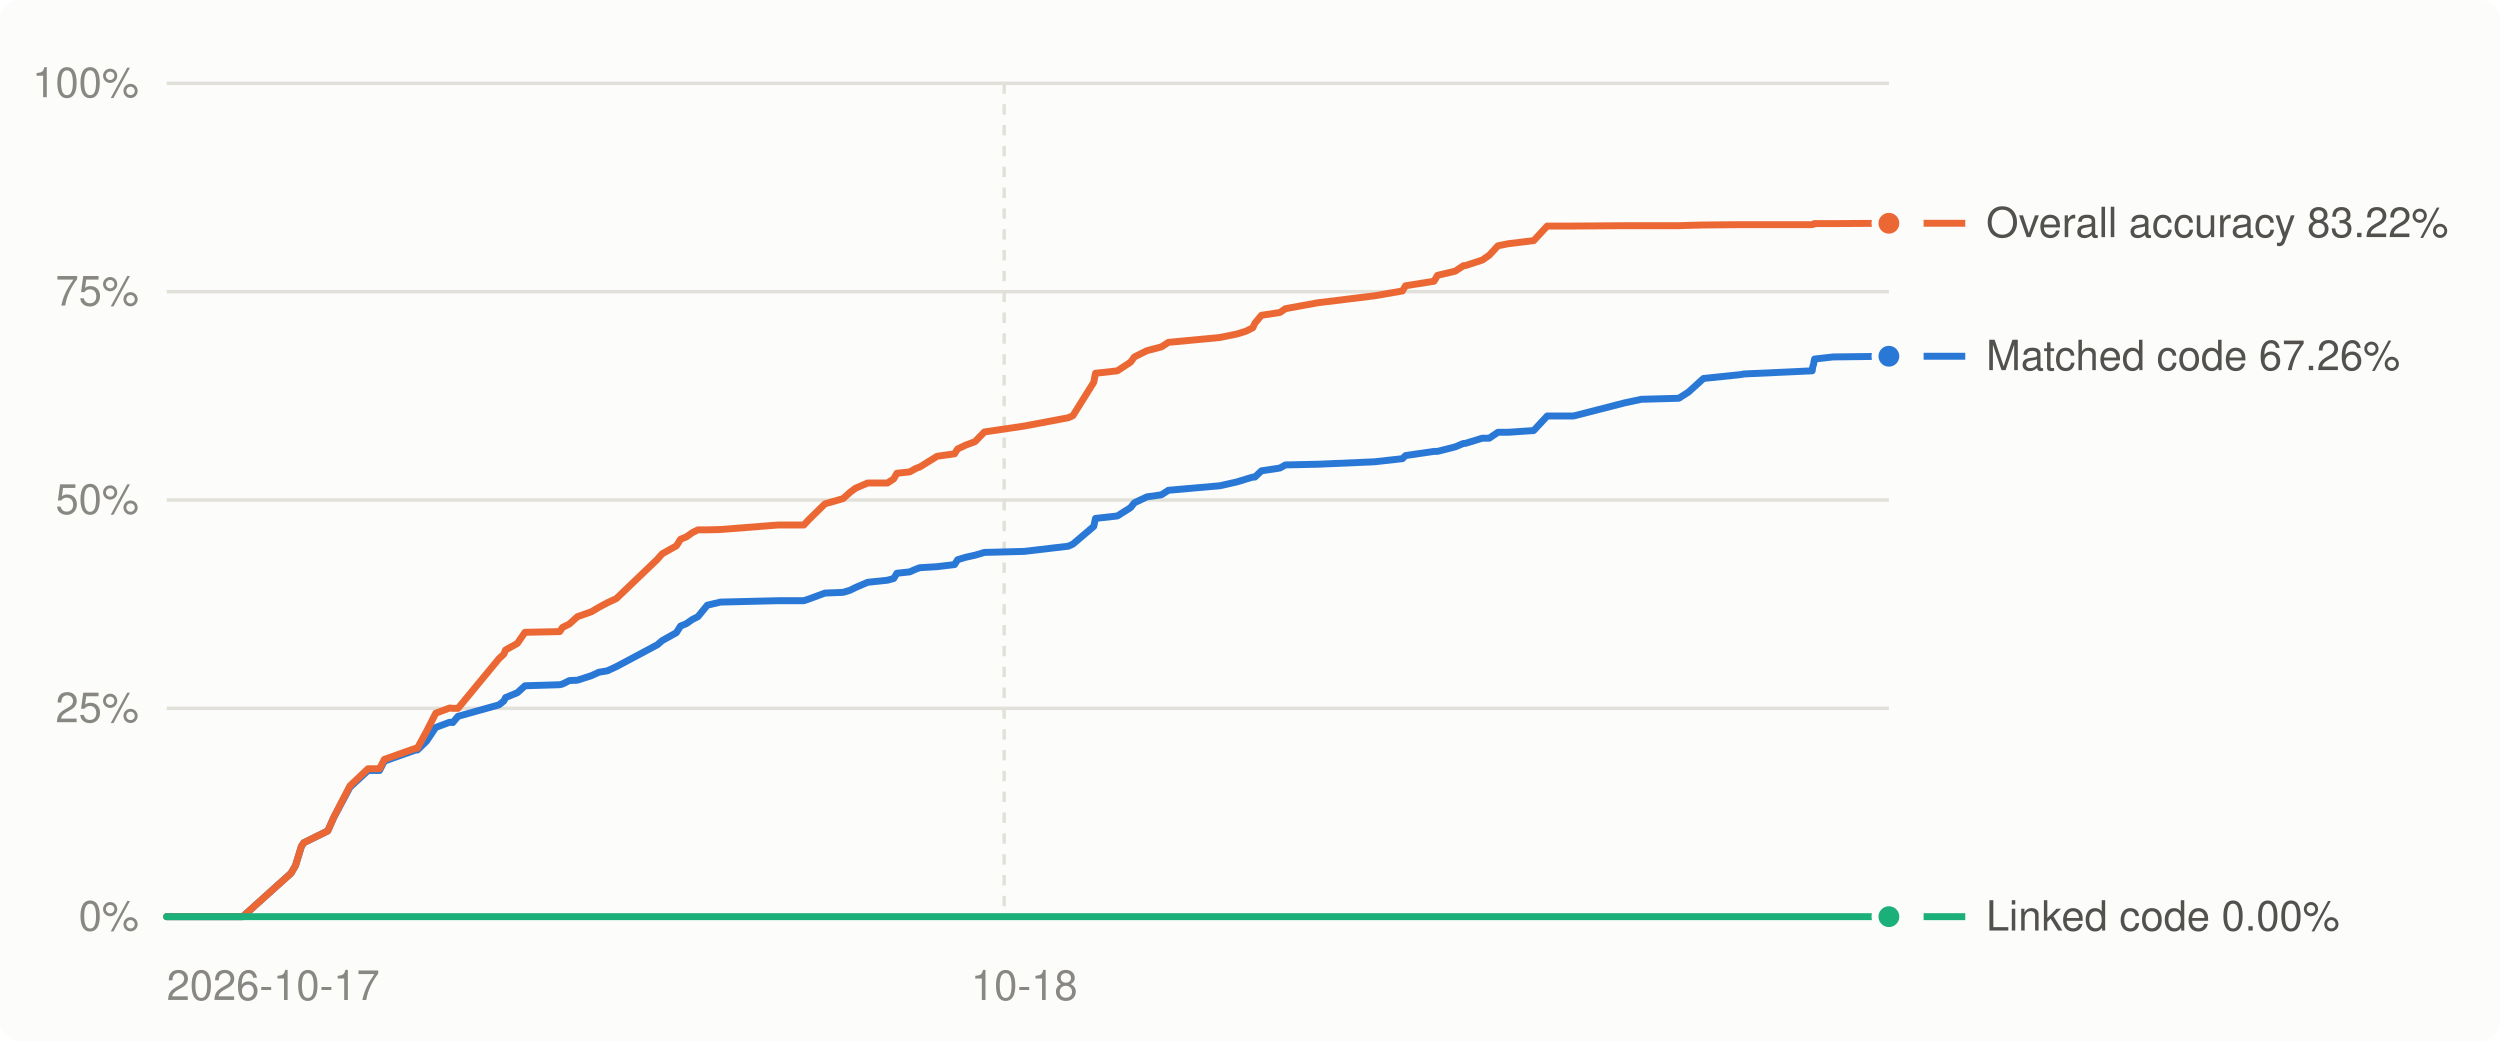
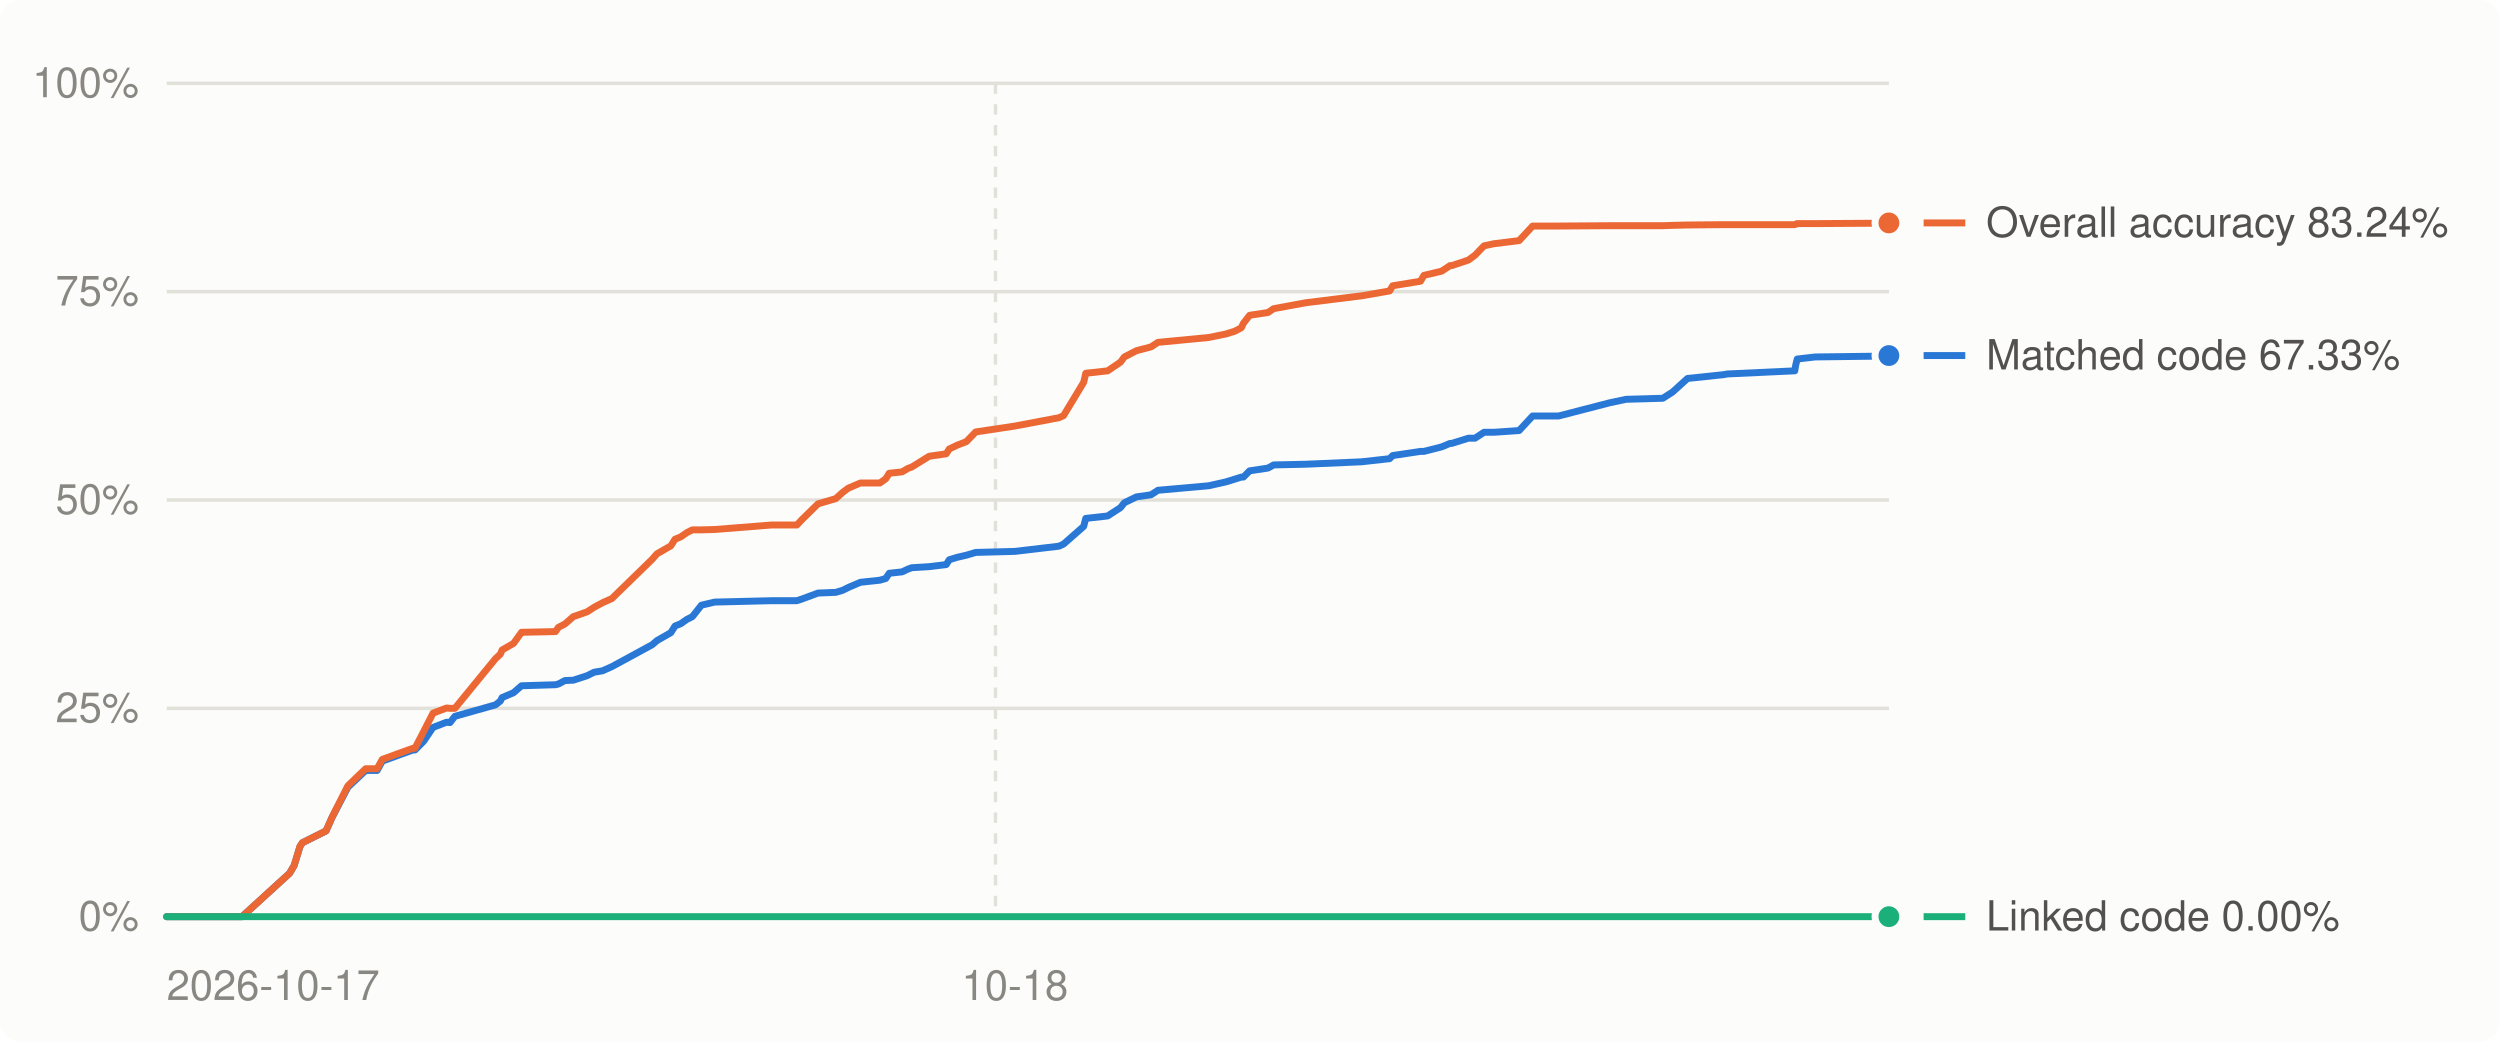
<svg xmlns="http://www.w3.org/2000/svg" viewBox="0 0 720 300" width="720" height="300" role="img" aria-label="Decompilation progress over time">
  <style>
.bg{fill:#fcfcfb}.grid{stroke:#e1e0d9}.muted{fill:#898781}.lbl{fill:#52514e}.ln0{stroke:#2a78d6}.dot0{fill:#2a78d6;stroke:#fcfcfb}.ln1{stroke:#eb6834}.dot1{fill:#eb6834;stroke:#fcfcfb}.ln2{stroke:#1baf7a}.dot2{fill:#1baf7a;stroke:#fcfcfb}
@media (prefers-color-scheme: dark){.bg{fill:#1a1a19}.grid{stroke:#2c2c2a}.muted{fill:#898781}.lbl{fill:#c3c2b7}.ln0{stroke:#3987e5}.dot0{fill:#3987e5;stroke:#1a1a19}.ln1{stroke:#d95926}.dot1{fill:#d95926;stroke:#1a1a19}.ln2{stroke:#199e70}.dot2{fill:#199e70;stroke:#1a1a19}}
text{font:12px -apple-system,BlinkMacSystemFont,'Segoe UI',Helvetica,Arial,sans-serif}
</style>
  <rect class="bg" width="720" height="300" rx="6" />
  <line x1="48" x2="544" y1="264.0" y2="264.0" class="grid" stroke-width="1" />
  <text x="40" y="268.0" class="muted" text-anchor="end">0%</text>
  <line x1="48" x2="544" y1="204.0" y2="204.0" class="grid" stroke-width="1" />
  <text x="40" y="208.0" class="muted" text-anchor="end">25%</text>
  <line x1="48" x2="544" y1="144.0" y2="144.0" class="grid" stroke-width="1" />
  <text x="40" y="148.0" class="muted" text-anchor="end">50%</text>
  <line x1="48" x2="544" y1="84.0" y2="84.0" class="grid" stroke-width="1" />
  <text x="40" y="88.0" class="muted" text-anchor="end">75%</text>
  <line x1="48" x2="544" y1="24.0" y2="24.0" class="grid" stroke-width="1" />
  <text x="40" y="28.0" class="muted" text-anchor="end">100%</text>
-   <line x1="289.2" x2="289.2" y1="24" y2="264" class="grid" stroke-width="1" stroke-dasharray="3 3" />
+   <line x1="286.7" x2="286.7" y1="24" y2="264" class="grid" stroke-width="1" stroke-dasharray="3 3" />
  <text class="muted" x="48.0" y="288" text-anchor="start">2026-10-17</text>
-   <text class="muted" x="295.0" y="288" text-anchor="middle">10-18</text>
-   <polyline points="48.0,264.0 69.9,264.0 83.8,251.5 85.1,249.3 86.8,243.8 87.5,242.7 94.4,239.3 96.2,235.3 100.8,226.7 106.0,221.9 109.3,221.9 110.7,219.2 119.7,216.0 120.2,216.0 122.8,213.5 125.5,209.5 129.5,208.0 130.4,208.1 131.9,206.3 143.7,203.0 145.1,201.9 145.6,200.9 149.0,199.5 151.2,197.5 161.2,197.2 162.0,197.0 164.0,196.0 166.3,195.9 170.3,194.6 172.5,193.6 174.9,193.2 177.5,192.0 189.3,185.7 190.7,184.5 194.8,182.2 196.0,180.3 197.7,179.6 199.4,178.4 201.0,177.6 203.7,174.3 207.5,173.4 224.1,173.0 231.5,173.0 233.0,172.5 237.6,170.8 242.8,170.6 244.8,170.0 246.4,169.2 249.9,167.7 255.6,167.1 257.4,166.6 258.3,165.1 262.0,164.7 263.8,163.9 264.9,163.5 269.9,163.2 274.9,162.6 275.8,161.2 278.1,160.5 280.8,159.9 283.5,159.1 295.0,158.8 307.7,157.3 309.0,156.7 315.0,151.6 315.5,149.3 321.8,148.6 325.6,146.2 326.7,144.8 330.3,143.1 334.5,142.5 336.5,141.2 351.3,139.9 356.2,138.8 358.8,138.0 360.8,137.4 361.4,137.4 363.3,135.6 368.6,134.8 370.2,133.9 379.5,133.7 395.8,133.0 403.9,132.1 404.8,131.2 413.0,130.0 414.0,130.0 419.1,128.7 421.5,127.7 422.0,127.7 426.9,126.2 428.9,126.2 431.4,124.5 434.3,124.5 441.7,124.0 445.6,119.8 453.2,119.8 468.0,116.0 472.7,115.0 483.5,114.7 486.3,112.9 490.6,109.0 501.2,107.9 502.3,107.7 521.9,106.8 522.1,105.5 522.3,105.0 522.5,103.8 522.6,103.4 527.9,102.8 544.0,102.6" fill="none" class="ln0" stroke-width="2" stroke-linejoin="round" stroke-linecap="round" />
-   <polyline points="48.0,264.0 69.9,264.0 83.8,251.5 85.1,249.3 86.8,243.7 87.5,242.7 94.4,239.3 96.2,235.2 100.8,226.3 106.0,221.4 109.3,221.4 110.7,218.7 119.7,215.5 120.2,215.5 122.8,210.7 125.5,205.4 129.5,203.9 130.4,204.0 131.9,204.0 143.7,189.7 145.1,188.4 145.6,187.2 149.0,185.3 151.2,182.1 161.2,181.9 162.0,180.7 164.0,179.7 166.3,177.6 170.3,176.2 172.5,174.9 174.9,173.6 177.5,172.4 189.3,161.1 190.7,159.5 194.8,157.2 196.0,155.3 197.7,154.6 199.4,153.4 201.0,152.6 203.7,152.6 207.5,152.5 224.1,151.2 231.5,151.2 233.0,149.6 237.6,145.1 242.8,143.6 244.8,141.8 246.4,140.6 249.9,139.1 255.6,139.1 257.4,137.9 258.3,136.3 262.0,135.9 263.8,134.9 264.9,134.5 269.9,131.4 274.9,130.7 275.8,129.3 278.1,128.2 280.8,127.2 283.5,124.4 295.0,122.7 307.7,120.3 309.0,119.7 315.0,110.1 315.5,107.5 321.8,106.8 325.6,104.3 326.7,102.8 330.3,101.0 334.5,99.9 336.5,98.6 351.3,97.2 356.2,96.2 358.8,95.4 360.8,94.4 361.4,93.1 363.3,90.8 368.6,90.0 370.2,88.9 379.5,87.2 395.8,85.2 403.9,83.8 404.8,82.3 413.0,81.0 414.0,79.3 419.1,78.1 421.5,76.5 422.0,76.5 426.9,74.9 428.9,73.5 431.4,70.8 434.3,70.2 441.7,69.3 445.6,65.1 453.2,65.1 468.0,65.0 472.7,65.0 483.5,65.0 486.3,64.9 490.6,64.8 501.2,64.7 502.3,64.7 521.9,64.7 522.1,64.6 522.3,64.6 522.5,64.4 522.6,64.4 527.9,64.4 544.0,64.3" fill="none" class="ln1" stroke-width="2" stroke-linejoin="round" stroke-linecap="round" />
-   <polyline points="48.0,264.0 69.9,264.0 83.8,264.0 85.1,264.0 86.8,264.0 87.5,264.0 94.4,264.0 96.2,264.0 100.8,264.0 106.0,264.0 109.3,264.0 110.7,264.0 119.7,264.0 120.2,264.0 122.8,264.0 125.5,264.0 129.5,264.0 130.4,264.0 131.9,264.0 143.7,264.0 145.1,264.0 145.6,264.0 149.0,264.0 151.2,264.0 161.2,264.0 162.0,264.0 164.0,264.0 166.3,264.0 170.3,264.0 172.5,264.0 174.9,264.0 177.5,264.0 189.3,264.0 190.7,264.0 194.8,264.0 196.0,264.0 197.7,264.0 199.4,264.0 201.0,264.0 203.7,264.0 207.5,264.0 224.1,264.0 231.5,264.0 233.0,264.0 237.6,264.0 242.8,264.0 244.8,264.0 246.4,264.0 249.9,264.0 255.6,264.0 257.4,264.0 258.3,264.0 262.0,264.0 263.8,264.0 264.9,264.0 269.9,264.0 274.9,264.0 275.8,264.0 278.1,264.0 280.8,264.0 283.5,264.0 295.0,264.0 307.7,264.0 309.0,264.0 315.0,264.0 315.5,264.0 321.8,264.0 325.6,264.0 326.7,264.0 330.3,264.0 334.5,264.0 336.5,264.0 351.3,264.0 356.2,264.0 358.8,264.0 360.8,264.0 361.4,264.0 363.3,264.0 368.6,264.0 370.2,264.0 379.5,264.0 395.8,264.0 403.9,264.0 404.8,264.0 413.0,264.0 414.0,264.0 419.1,264.0 421.5,264.0 422.0,264.0 426.9,264.0 428.9,264.0 431.4,264.0 434.3,264.0 441.7,264.0 445.6,264.0 453.2,264.0 468.0,264.0 472.7,264.0 483.5,264.0 486.3,264.0 490.6,264.0 501.2,264.0 502.3,264.0 521.9,264.0 522.1,264.0 522.3,264.0 522.5,264.0 522.6,264.0 527.9,264.0 544.0,264.0" fill="none" class="ln2" stroke-width="2" stroke-linejoin="round" stroke-linecap="round" />
-   <circle cx="544.0" cy="102.6" r="4" class="dot0" stroke-width="2" />
-   <circle cx="544.0" cy="64.3" r="4" class="dot1" stroke-width="2" />
+   <text class="muted" x="292.3" y="288" text-anchor="middle">10-18</text>
+   <polyline points="48.0,264.0 69.7,264.0 83.4,251.5 84.7,249.3 86.4,243.8 87.1,242.7 93.9,239.3 95.7,235.3 100.2,226.7 105.3,221.9 108.6,221.9 110.1,219.2 118.9,216.0 119.5,216.0 122.0,213.5 124.7,209.5 128.6,208.0 129.6,208.1 131.0,206.3 142.7,203.0 144.1,201.9 144.6,200.9 147.9,199.5 150.2,197.5 160.0,197.2 160.8,197.0 162.7,196.0 165.1,195.9 169.1,194.6 171.1,193.6 173.5,193.2 176.2,192.0 187.8,185.7 189.2,184.5 193.2,182.2 194.4,180.3 196.1,179.6 197.8,178.4 199.4,177.6 202.0,174.3 205.8,173.4 222.2,173.0 229.5,173.0 231.0,172.5 235.6,170.8 240.7,170.6 242.7,170.0 244.3,169.2 247.8,167.7 253.4,167.1 255.1,166.6 256.1,165.1 259.8,164.7 261.5,163.9 262.6,163.5 267.6,163.2 272.5,162.6 273.4,161.2 275.7,160.5 278.3,159.9 281.0,159.1 292.3,158.8 305.0,157.3 306.3,156.7 312.1,151.6 312.7,149.3 319.0,148.6 322.7,146.2 323.8,144.8 327.3,143.1 331.5,142.5 333.5,141.2 348.1,139.9 353.0,138.8 355.6,138.0 357.5,137.4 358.1,137.4 359.9,135.6 365.2,134.8 366.8,133.9 376.0,133.7 392.1,133.0 400.2,132.1 401.1,131.2 409.1,130.0 410.1,130.0 415.2,128.7 417.6,127.7 418.1,127.7 422.9,126.2 424.8,126.2 427.4,124.5 430.2,124.5 437.5,124.0 441.4,119.8 448.9,119.8 463.6,116.0 468.3,115.0 478.9,114.7 481.7,112.9 486.0,109.0 496.4,107.9 497.5,107.7 516.9,106.8 517.1,105.5 517.2,105.0 517.5,103.8 517.6,103.4 522.8,102.8 538.8,102.6 544.0,102.4" fill="none" class="ln0" stroke-width="2" stroke-linejoin="round" stroke-linecap="round" />
+   <polyline points="48.0,264.0 69.7,264.0 83.4,251.5 84.7,249.3 86.4,243.7 87.1,242.7 93.9,239.3 95.7,235.2 100.2,226.3 105.3,221.4 108.6,221.4 110.1,218.7 118.9,215.5 119.5,215.5 122.0,210.7 124.7,205.4 128.6,203.9 129.6,204.0 131.0,204.0 142.7,189.7 144.1,188.4 144.6,187.2 147.9,185.3 150.2,182.1 160.0,181.9 160.8,180.7 162.7,179.7 165.1,177.6 169.1,176.2 171.1,174.9 173.5,173.6 176.2,172.4 187.8,161.1 189.2,159.5 193.2,157.2 194.4,155.3 196.1,154.6 197.8,153.4 199.4,152.6 202.0,152.6 205.8,152.5 222.2,151.2 229.5,151.2 231.0,149.6 235.6,145.1 240.7,143.6 242.7,141.8 244.3,140.6 247.8,139.1 253.4,139.1 255.1,137.9 256.1,136.3 259.8,135.9 261.5,134.9 262.6,134.5 267.6,131.4 272.5,130.7 273.4,129.3 275.7,128.2 278.3,127.2 281.0,124.4 292.3,122.7 305.0,120.3 306.3,119.7 312.1,110.1 312.7,107.5 319.0,106.8 322.7,104.3 323.8,102.8 327.3,101.0 331.5,99.9 333.5,98.6 348.1,97.2 353.0,96.2 355.6,95.4 357.5,94.4 358.1,93.1 359.9,90.8 365.2,90.0 366.8,88.9 376.0,87.2 392.1,85.2 400.2,83.8 401.1,82.3 409.1,81.0 410.1,79.3 415.2,78.1 417.6,76.5 418.1,76.5 422.9,74.9 424.8,73.5 427.4,70.8 430.2,70.2 437.5,69.3 441.4,65.1 448.9,65.1 463.6,65.0 468.3,65.0 478.9,65.0 481.7,64.9 486.0,64.8 496.4,64.7 497.5,64.7 516.9,64.7 517.1,64.6 517.2,64.6 517.5,64.4 517.6,64.4 522.8,64.4 538.8,64.3 544.0,64.2" fill="none" class="ln1" stroke-width="2" stroke-linejoin="round" stroke-linecap="round" />
+   <polyline points="48.0,264.0 69.7,264.0 83.4,264.0 84.7,264.0 86.4,264.0 87.1,264.0 93.9,264.0 95.7,264.0 100.2,264.0 105.3,264.0 108.6,264.0 110.1,264.0 118.9,264.0 119.5,264.0 122.0,264.0 124.7,264.0 128.6,264.0 129.6,264.0 131.0,264.0 142.7,264.0 144.1,264.0 144.6,264.0 147.9,264.0 150.2,264.0 160.0,264.0 160.8,264.0 162.7,264.0 165.1,264.0 169.1,264.0 171.1,264.0 173.5,264.0 176.2,264.0 187.8,264.0 189.2,264.0 193.2,264.0 194.4,264.0 196.1,264.0 197.8,264.0 199.4,264.0 202.0,264.0 205.8,264.0 222.2,264.0 229.5,264.0 231.0,264.0 235.6,264.0 240.7,264.0 242.7,264.0 244.3,264.0 247.8,264.0 253.4,264.0 255.1,264.0 256.1,264.0 259.8,264.0 261.5,264.0 262.6,264.0 267.6,264.0 272.5,264.0 273.4,264.0 275.7,264.0 278.3,264.0 281.0,264.0 292.3,264.0 305.0,264.0 306.3,264.0 312.1,264.0 312.7,264.0 319.0,264.0 322.7,264.0 323.8,264.0 327.3,264.0 331.5,264.0 333.5,264.0 348.1,264.0 353.0,264.0 355.6,264.0 357.5,264.0 358.1,264.0 359.9,264.0 365.2,264.0 366.8,264.0 376.0,264.0 392.1,264.0 400.2,264.0 401.1,264.0 409.1,264.0 410.1,264.0 415.2,264.0 417.6,264.0 418.1,264.0 422.9,264.0 424.8,264.0 427.4,264.0 430.2,264.0 437.5,264.0 441.4,264.0 448.9,264.0 463.6,264.0 468.3,264.0 478.9,264.0 481.7,264.0 486.0,264.0 496.4,264.0 497.5,264.0 516.9,264.0 517.1,264.0 517.2,264.0 517.5,264.0 517.6,264.0 522.8,264.0 538.8,264.0 544.0,264.0" fill="none" class="ln2" stroke-width="2" stroke-linejoin="round" stroke-linecap="round" />
+   <circle cx="544.0" cy="102.4" r="4" class="dot0" stroke-width="2" />
+   <circle cx="544.0" cy="64.2" r="4" class="dot1" stroke-width="2" />
  <circle cx="544.0" cy="264.0" r="4" class="dot2" stroke-width="2" />
  <line x1="554" x2="566" y1="264.0" y2="264.0" class="ln2" stroke-width="2" />
  <text class="lbl" x="572" y="268.0">Linked code 0.00%</text>
-   <line x1="554" x2="566" y1="102.6" y2="102.6" class="ln0" stroke-width="2" />
-   <text class="lbl" x="572" y="106.6">Matched code 67.26%</text>
-   <line x1="554" x2="566" y1="64.3" y2="64.3" class="ln1" stroke-width="2" />
-   <text class="lbl" x="572" y="68.3">Overall accuracy 83.22%</text>
+   <line x1="554" x2="566" y1="102.4" y2="102.4" class="ln0" stroke-width="2" />
+   <text class="lbl" x="572" y="106.4">Matched code 67.33%</text>
+   <line x1="554" x2="566" y1="64.2" y2="64.2" class="ln1" stroke-width="2" />
+   <text class="lbl" x="572" y="68.2">Overall accuracy 83.24%</text>
</svg>
